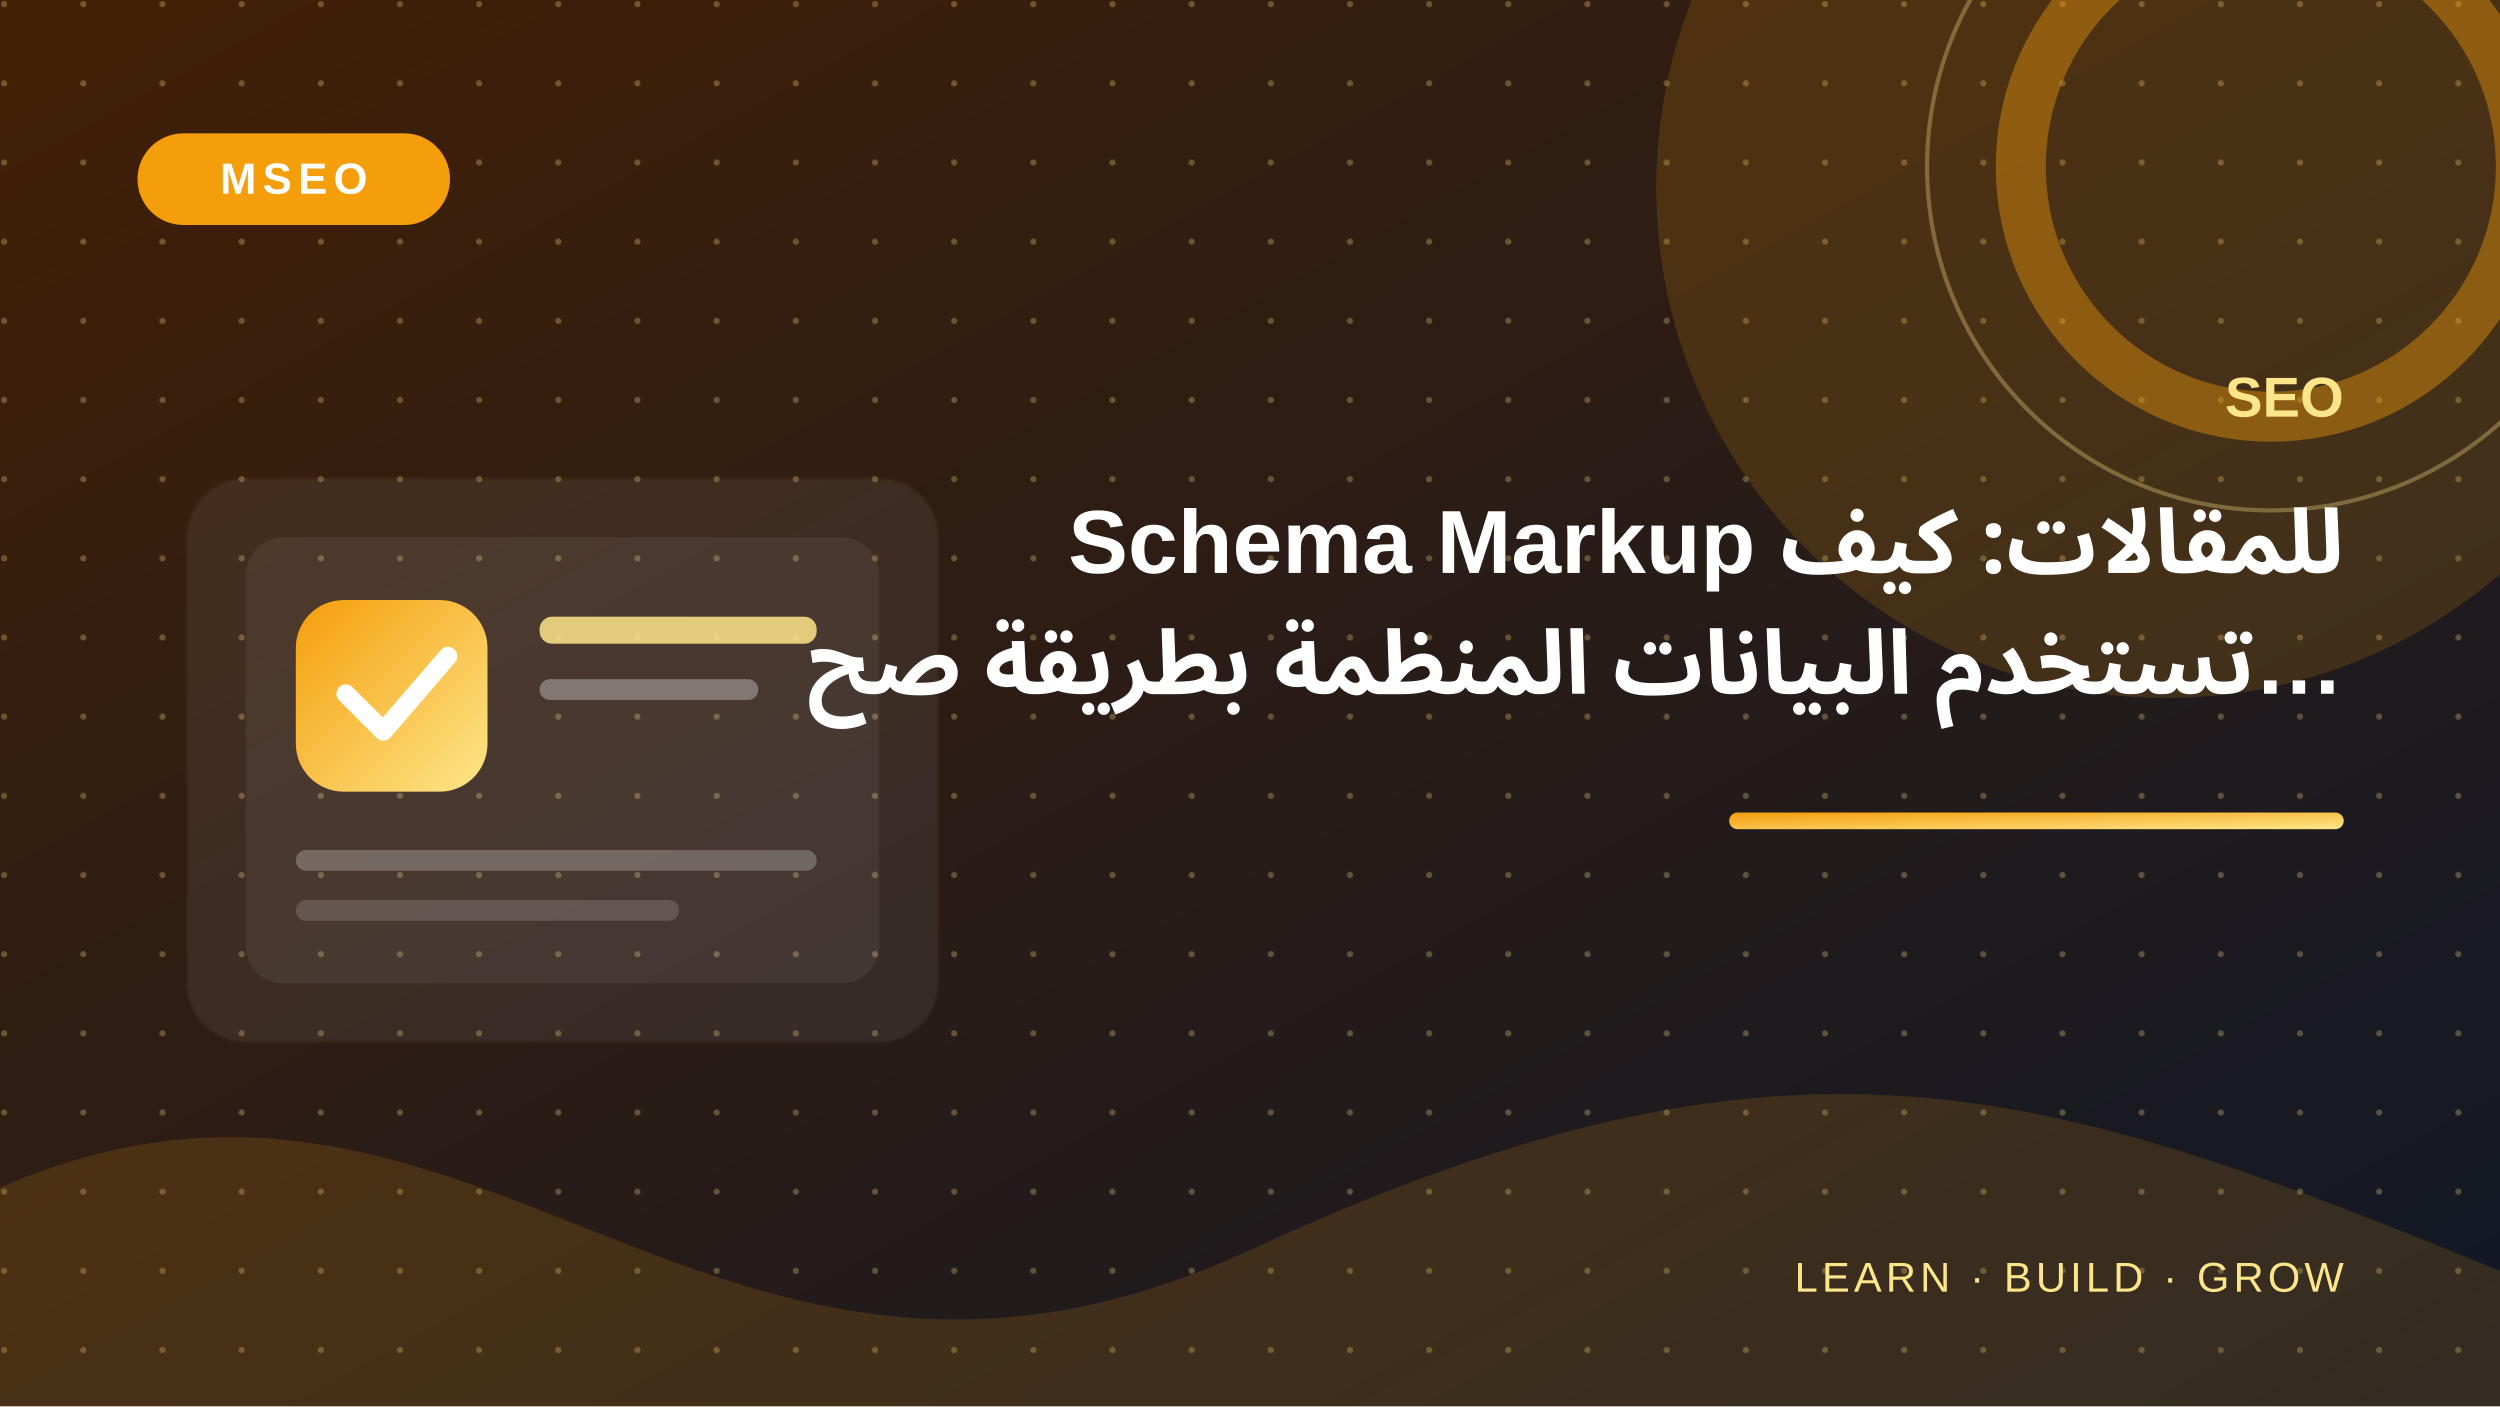
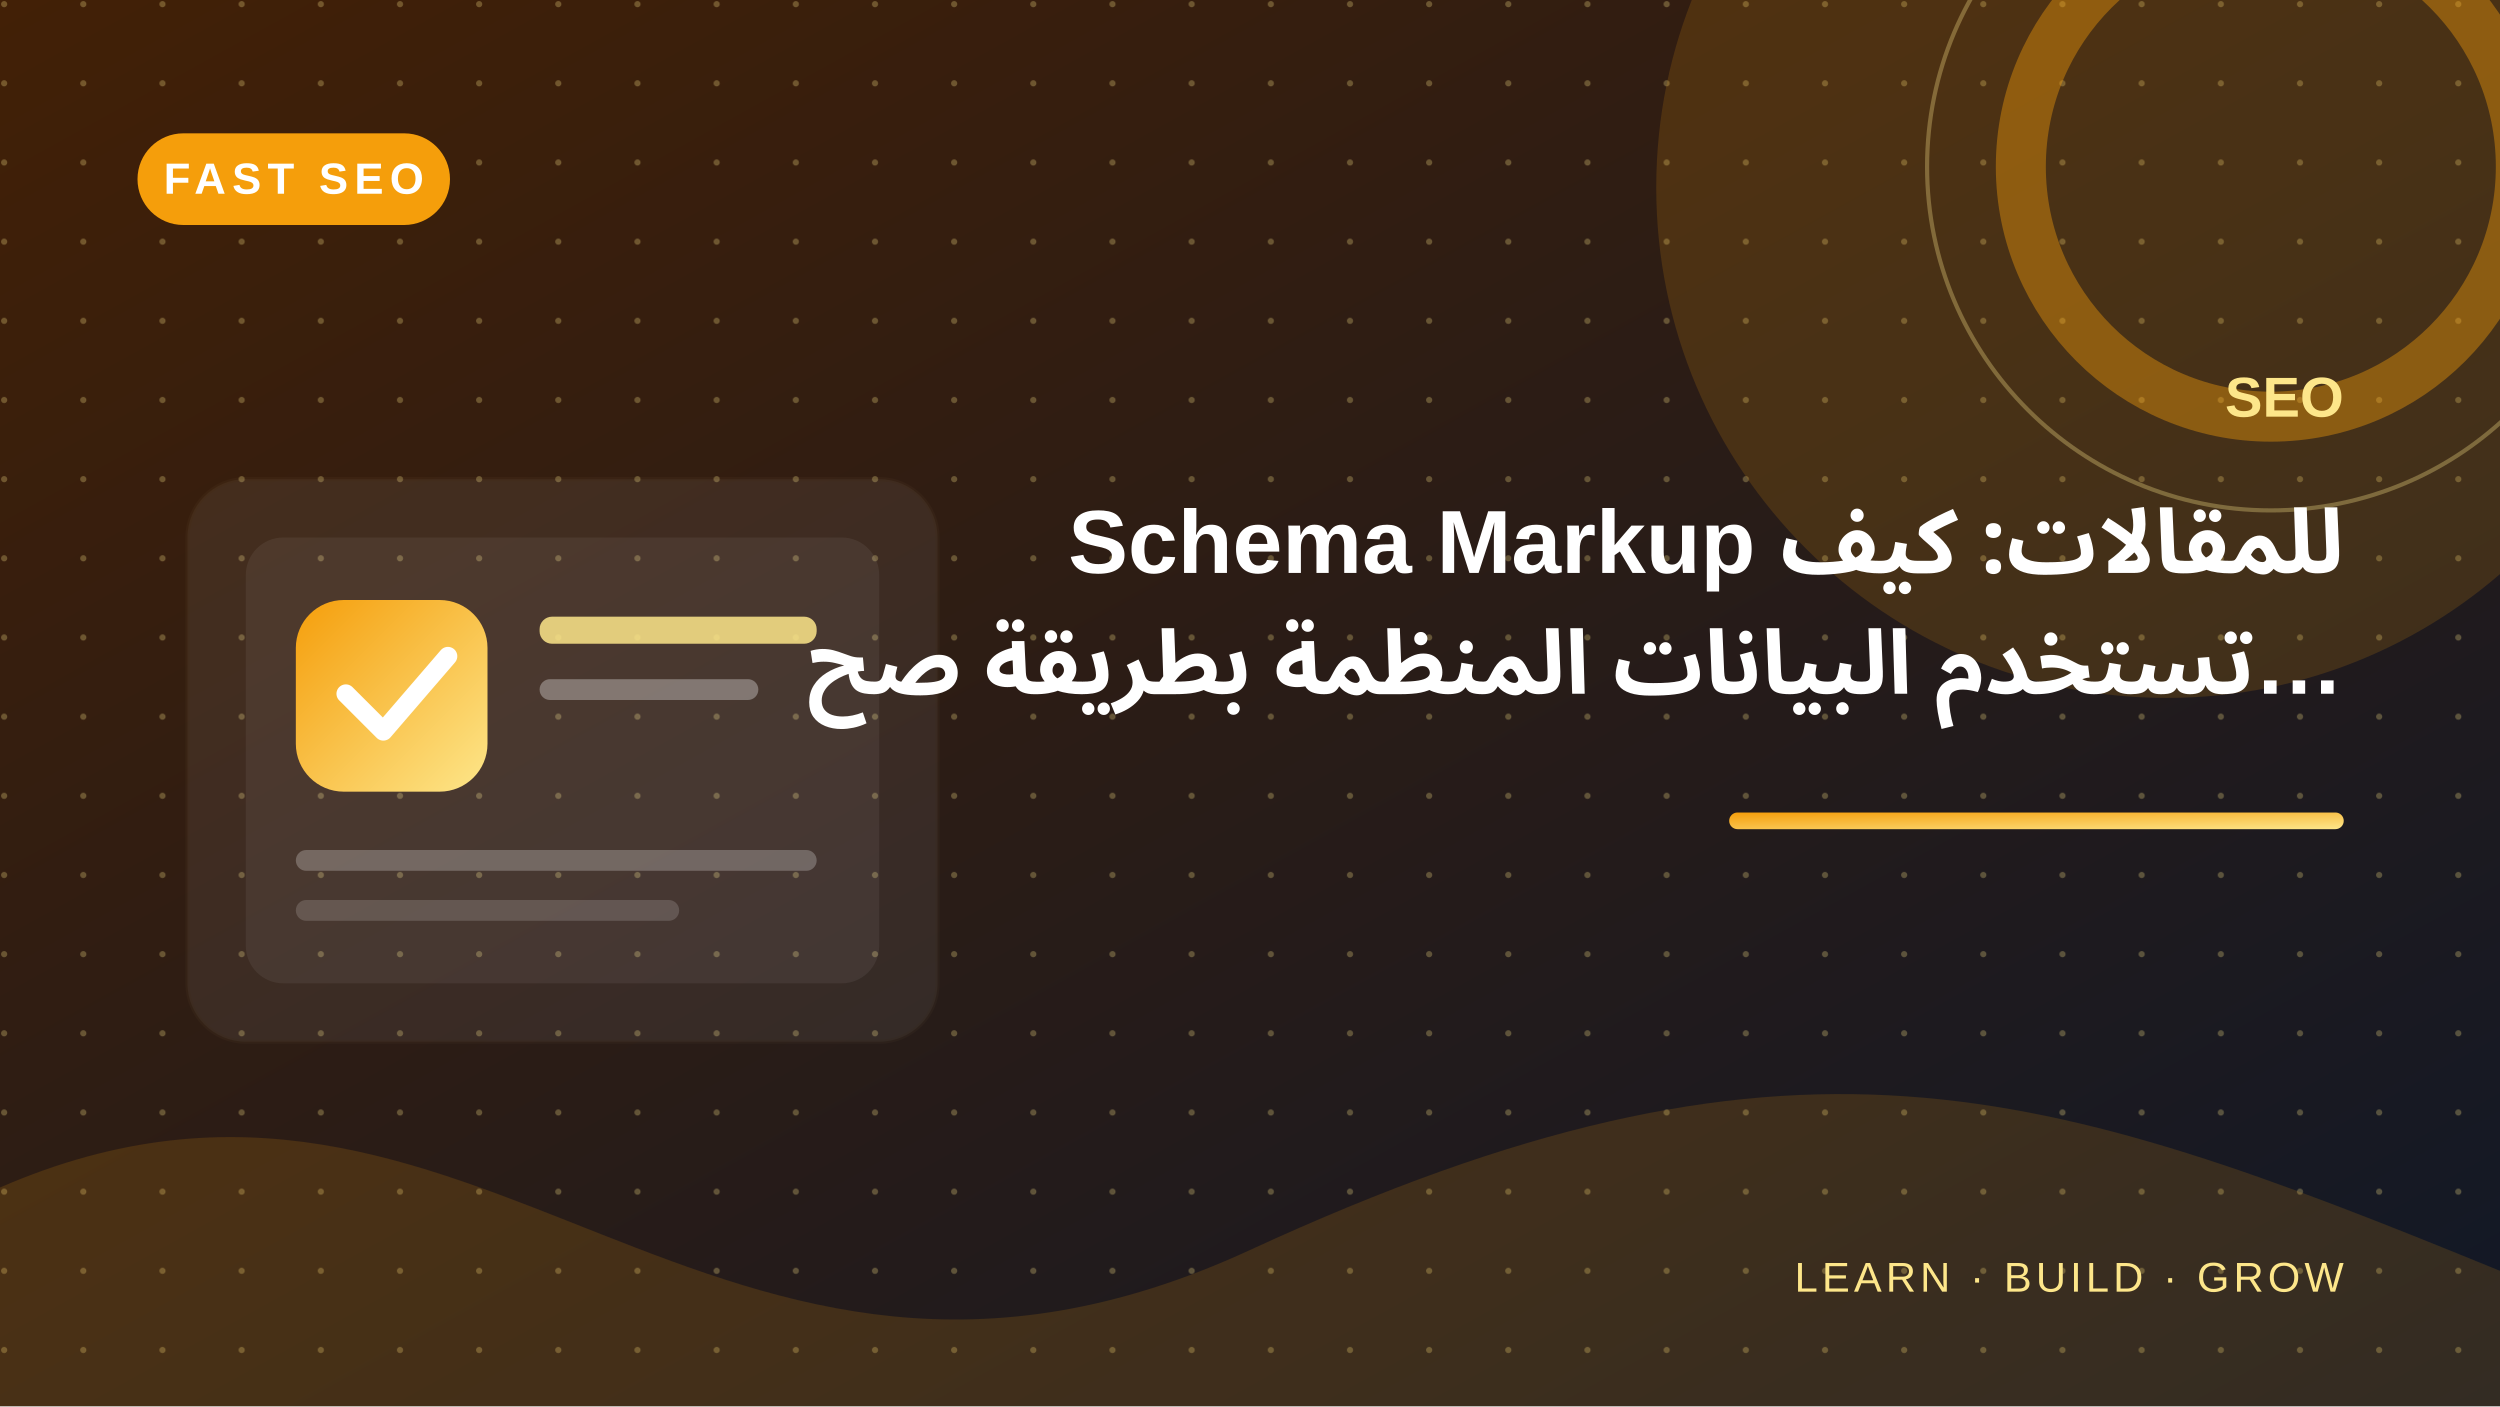
<svg xmlns="http://www.w3.org/2000/svg" width="1200" height="675" viewBox="0 0 1200 675" role="img" aria-labelledby="title desc">
  <defs>
    <linearGradient id="g" x1="0" y1="0" x2="1" y2="1">
      <stop stop-color="#422006" />
      <stop offset="1" stop-color="#111827" />
    </linearGradient>
    <linearGradient id="a" x1="0" y1="0" x2="1" y2="1">
      <stop stop-color="#f59e0b" />
      <stop offset="1" stop-color="#fde68a" />
    </linearGradient>
    <pattern id="p" width="38" height="38" patternUnits="userSpaceOnUse">
      <circle cx="2" cy="2" r="1.5" fill="#fde68a" opacity=".28" />
    </pattern>
  </defs>
  <rect width="1200" height="675" fill="url(#g)" />
  <rect width="1200" height="675" fill="url(#p)" />
  <circle cx="1040" cy="90" r="245" fill="#f59e0b" opacity=".16" />
  <circle cx="1090" cy="80" r="165" fill="none" stroke="#fde68a" stroke-width="2" opacity=".32" />
  <circle cx="1090" cy="80" r="120" fill="none" stroke="#f59e0b" stroke-width="24" opacity=".4" />
  <path d="M0 570 C230 470 340 720 600 600 S980 520 1200 610 L1200 675 L0 675Z" fill="#f59e0b" opacity=".15" />
  <rect x="66" y="64" width="150" height="44" rx="22" fill="#f59e0b" />
-   <text x="141" y="93" fill="#fff" text-anchor="middle" font-family="Arial,sans-serif" font-size="21" font-weight="800" letter-spacing="3">MSEO</text>
+   <text x="141" y="93" fill="#fff" text-anchor="middle" font-family="Arial,sans-serif" font-size="21" font-weight="800" letter-spacing="3">FAST SEO</text>
  <text x="1125" y="200" fill="#fde68a" text-anchor="end" font-family="Arial,sans-serif" font-size="27" font-weight="700">SEO</text>
  <text x="1125" y="275" fill="#fff" text-anchor="end" font-family="Noto Sans Arabic,Tahoma,Arial,sans-serif" font-size="43" font-weight="800">Schema Markup للمقالات: كيف</text>
  <text x="1125" y="333" fill="#fff" text-anchor="end" font-family="Noto Sans Arabic,Tahoma,Arial,sans-serif" font-size="43" font-weight="800">تستخدم البيانات المنظمة بطريقة صح…</text>
  <rect x="830" y="390" width="295" height="8" rx="4" fill="url(#a)" />
  <g transform="translate(90 230)">
    <rect x="0" y="0" width="360" height="270" rx="28" fill="#fff" opacity=".07" stroke="#fde68a" stroke-opacity=".42" stroke-width="2" />
    <rect x="28" y="28" width="304" height="214" rx="18" fill="#fff" opacity=".06" />
    <rect x="52" y="58" width="92" height="92" rx="23" fill="url(#a)" />
    <path d="M76 103l18 18 31-36" fill="none" stroke="#fff" stroke-width="9" stroke-linecap="round" stroke-linejoin="round" />
    <rect x="169" y="66" width="133" height="13" rx="6" fill="#fde68a" opacity=".85" />
    <rect x="169" y="96" width="105" height="10" rx="5" fill="#fff" opacity=".32" />
    <rect x="52" y="178" width="250" height="10" rx="5" fill="#fff" opacity=".24" />
    <rect x="52" y="202" width="184" height="10" rx="5" fill="#fff" opacity=".16" />
  </g>
  <text x="1125" y="620" fill="#fde68a" text-anchor="end" font-family="Arial,sans-serif" font-size="20" letter-spacing="2">LEARN · BUILD · GROW</text>
</svg>
